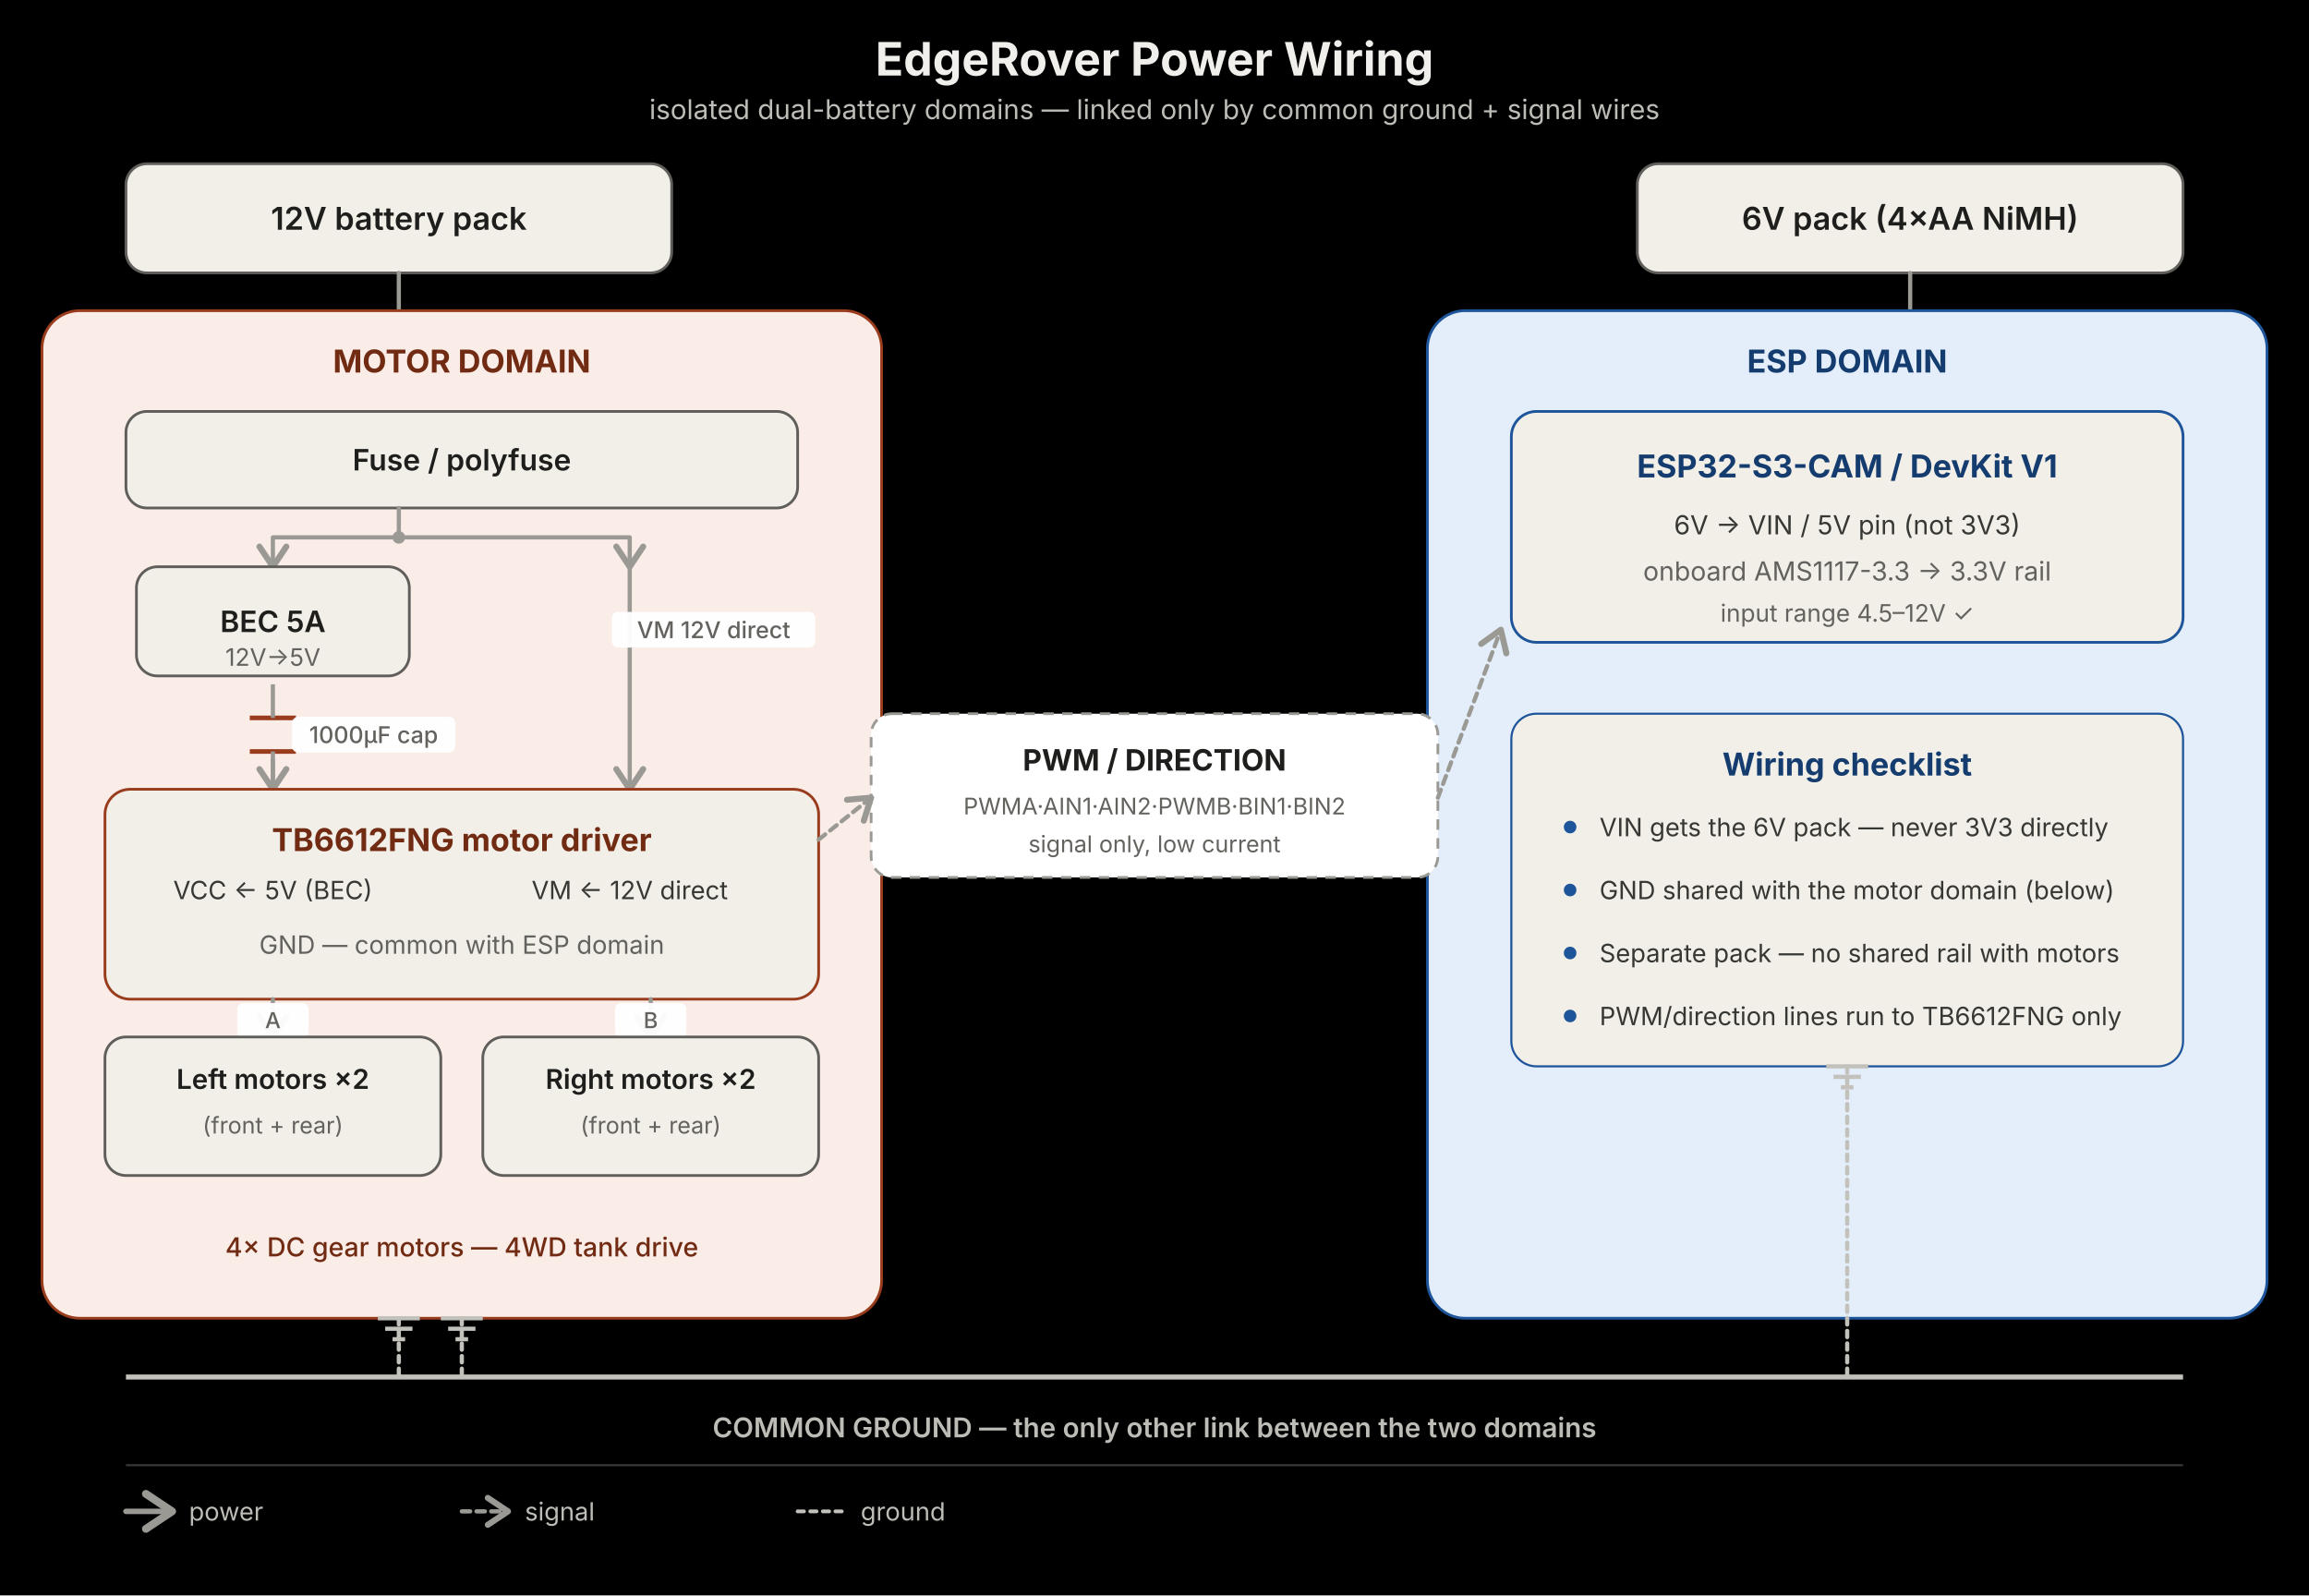
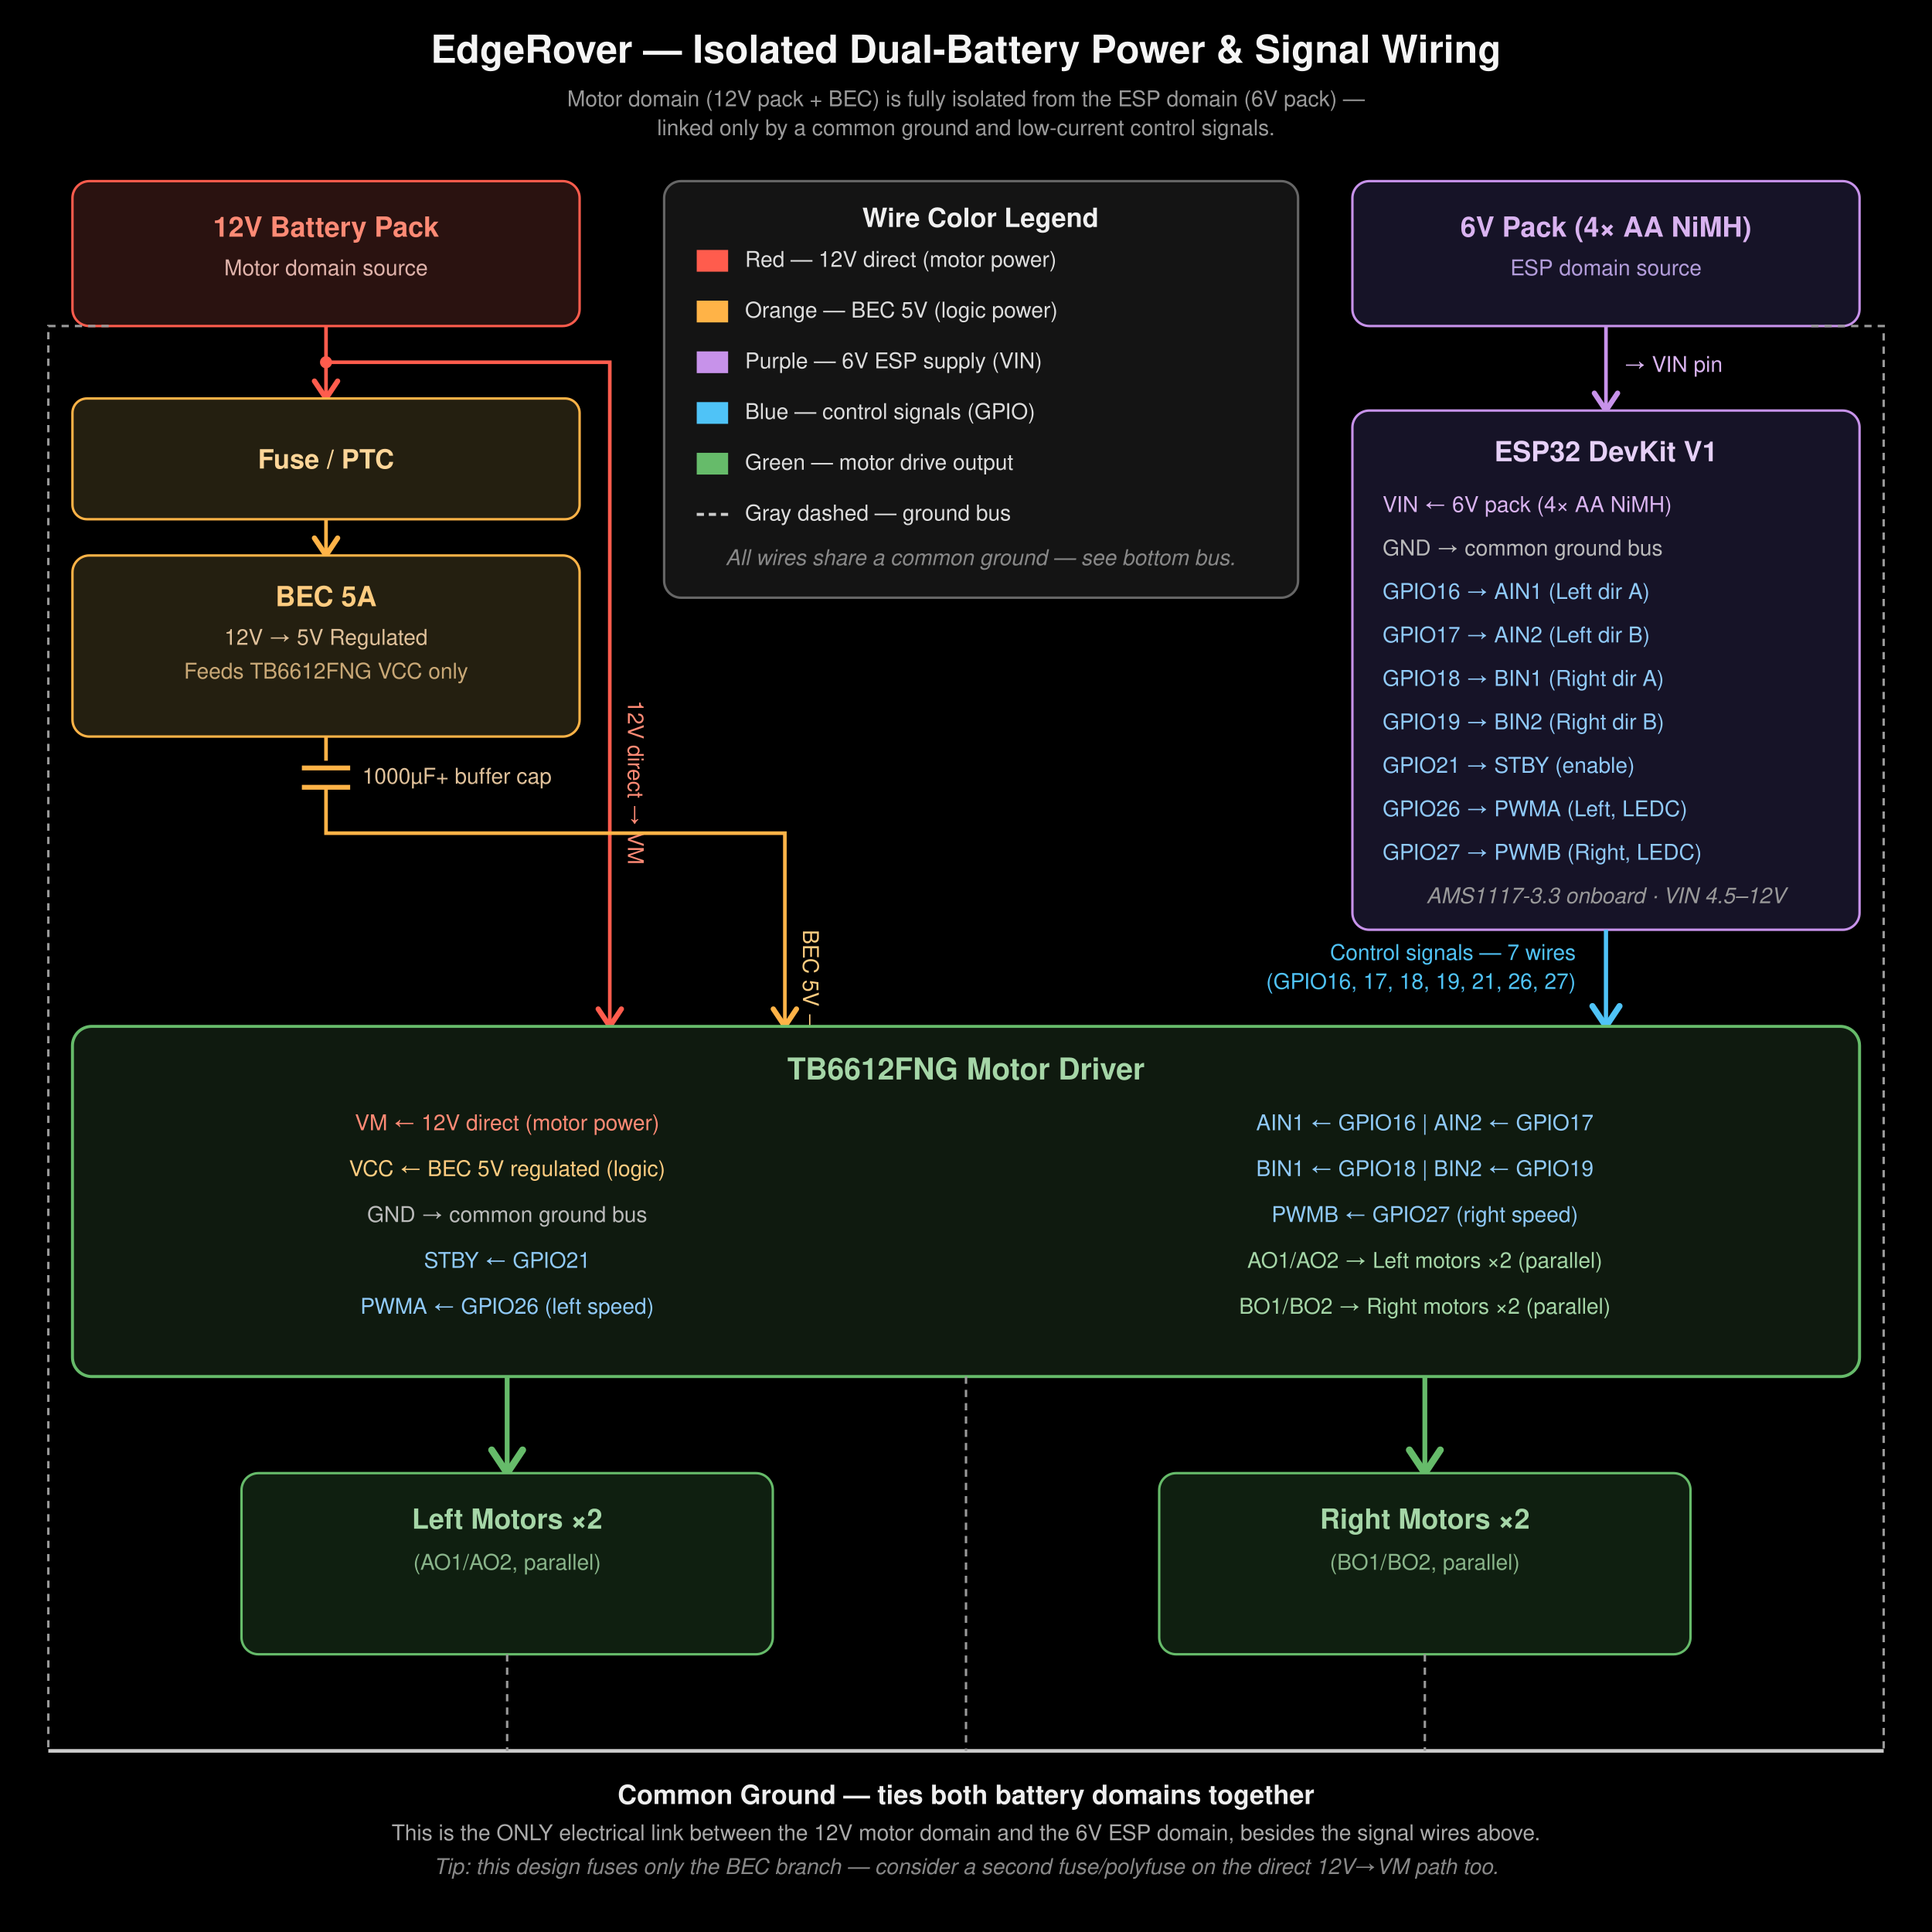
- <svg xmlns="http://www.w3.org/2000/svg" width="100%" viewBox="0 0 1100 760" role="img">
+ <svg xmlns="http://www.w3.org/2000/svg" viewBox="0 0 1600 1600" font-family="'Segoe UI', -apple-system, BlinkMacSystemFont, Helvetica, Arial, sans-serif">
  <defs>
    <marker id="arrow" viewBox="0 0 10 10" refX="8" refY="5" markerWidth="8" markerHeight="8" orient="auto-start-reverse">
      <path d="M2 1L8 5L2 9" fill="none" stroke="context-stroke" stroke-width="1.8" stroke-linecap="round" stroke-linejoin="round" />
    </marker>
  </defs>
-   <rect x="0" y="0" width="1100" height="760" fill="black" />
-   <text x="550.0" y="28" text-anchor="middle" dominant-baseline="central" font-family="anthropic-sans, -apple-system, BlinkMacSystemFont, 'Segoe UI', sans-serif" font-size="22" font-weight="700" fill="rgb(240,239,235)">EdgeRover Power Wiring</text>
-   <text x="550.0" y="52" text-anchor="middle" dominant-baseline="central" font-family="anthropic-sans, -apple-system, BlinkMacSystemFont, 'Segoe UI', sans-serif" font-size="13" font-weight="400" fill="rgb(190,188,182)">isolated dual-battery domains — linked only by common ground + signal wires</text>
-   <rect x="60" y="78" width="260" height="52" rx="10" fill="rgb(241,239,232)" stroke="rgb(95,94,90)" stroke-width="1.3" />
-   <text x="190" y="104" text-anchor="middle" dominant-baseline="central" font-family="anthropic-sans, -apple-system, BlinkMacSystemFont, 'Segoe UI', sans-serif" font-size="15" font-weight="600" fill="rgb(30,30,28)">12V battery pack</text>
-   <rect x="780" y="78" width="260" height="52" rx="10" fill="rgb(241,239,232)" stroke="rgb(95,94,90)" stroke-width="1.3" />
-   <text x="910" y="104" text-anchor="middle" dominant-baseline="central" font-family="anthropic-sans, -apple-system, BlinkMacSystemFont, 'Segoe UI', sans-serif" font-size="15" font-weight="600" fill="rgb(30,30,28)">6V pack (4×AA NiMH)</text>
-   <path d="M190,130 L190,164" stroke="rgb(155,153,147)" stroke-width="2" marker-end="url(#arrow)" fill="none" stroke-linecap="round" stroke-linejoin="round" />
-   <path d="M910,130 L910,164" stroke="rgb(155,153,147)" stroke-width="2" marker-end="url(#arrow)" fill="none" stroke-linecap="round" stroke-linejoin="round" />
-   <rect x="20" y="148" width="400" height="480" rx="18" fill="rgb(250,236,231)" stroke="rgb(153,60,29)" stroke-width="1.3" />
-   <text x="220" y="172" text-anchor="middle" dominant-baseline="central" font-family="anthropic-sans, -apple-system, BlinkMacSystemFont, 'Segoe UI', sans-serif" font-size="15" font-weight="700" fill="rgb(113,43,19)">MOTOR DOMAIN</text>
-   <rect x="680" y="148" width="400" height="480" rx="18" fill="rgb(227,238,250)" stroke="rgb(30,84,153)" stroke-width="1.3" />
-   <text x="880" y="172" text-anchor="middle" dominant-baseline="central" font-family="anthropic-sans, -apple-system, BlinkMacSystemFont, 'Segoe UI', sans-serif" font-size="15" font-weight="700" fill="rgb(20,60,110)">ESP DOMAIN</text>
-   <rect x="60" y="196" width="320" height="46" rx="10" fill="rgb(241,239,232)" stroke="rgb(95,94,90)" stroke-width="1.3" />
-   <text x="220" y="219" text-anchor="middle" dominant-baseline="central" font-family="anthropic-sans, -apple-system, BlinkMacSystemFont, 'Segoe UI', sans-serif" font-size="14" font-weight="600" fill="rgb(30,30,28)">Fuse / polyfuse</text>
-   <path d="M190,242 L190,256" stroke="rgb(155,153,147)" stroke-width="2" fill="none" stroke-linecap="round" stroke-linejoin="round" />
-   <circle cx="190" cy="256" r="3" fill="rgb(155,153,147)" />
-   <path d="M190,256 L130,256 L130,270" stroke="rgb(155,153,147)" stroke-width="2" marker-end="url(#arrow)" fill="none" stroke-linecap="round" stroke-linejoin="round" />
-   <path d="M190,256 L300,256 L300,270" stroke="rgb(155,153,147)" stroke-width="2" marker-end="url(#arrow)" fill="none" stroke-linecap="round" stroke-linejoin="round" />
-   <rect x="65" y="270" width="130" height="52" rx="10" fill="rgb(241,239,232)" stroke="rgb(95,94,90)" stroke-width="1.3" />
-   <text x="130" y="296" text-anchor="middle" dominant-baseline="central" font-family="anthropic-sans, -apple-system, BlinkMacSystemFont, 'Segoe UI', sans-serif" font-size="14" font-weight="600" fill="rgb(30,30,28)">BEC 5A</text>
-   <text x="130" y="313" text-anchor="middle" dominant-baseline="central" font-family="anthropic-sans, -apple-system, BlinkMacSystemFont, 'Segoe UI', sans-serif" font-size="11.5" font-weight="400" fill="rgb(100,98,94)">12V→5V</text>
-   <line x1="119" y1="342" x2="141" y2="342" stroke="rgb(153,60,29)" stroke-width="2.2" />
-   <line x1="119" y1="358" x2="141" y2="358" stroke="rgb(153,60,29)" stroke-width="2.2" />
-   <line x1="130" y1="326" x2="130" y2="342" stroke="rgb(155,153,147)" stroke-width="2" />
-   <line x1="130" y1="358" x2="130" y2="374" stroke="rgb(155,153,147)" stroke-width="2" />
-   <rect x="139.1" y="341.5" width="77.8" height="17.0" rx="3" fill="white" opacity="0.95" />
-   <text x="178" y="350" text-anchor="middle" dominant-baseline="central" font-family="anthropic-sans, -apple-system, BlinkMacSystemFont, 'Segoe UI', sans-serif" font-size="11" font-weight="500" fill="rgb(100,98,94)">1000µF cap</text>
-   <path d="M130,362 L130,376" stroke="rgb(155,153,147)" stroke-width="2" marker-end="url(#arrow)" fill="none" stroke-linecap="round" stroke-linejoin="round" />
-   <path d="M300,270 L300,376" stroke="rgb(155,153,147)" stroke-width="2" marker-end="url(#arrow)" fill="none" stroke-linecap="round" stroke-linejoin="round" />
-   <rect x="291.5" y="291.5" width="96.9" height="17.0" rx="3" fill="white" opacity="0.95" />
-   <text x="340" y="300" text-anchor="middle" dominant-baseline="central" font-family="anthropic-sans, -apple-system, BlinkMacSystemFont, 'Segoe UI', sans-serif" font-size="11" font-weight="500" fill="rgb(100,98,94)">VM 12V direct</text>
-   <rect x="50" y="376" width="340" height="100" rx="12" fill="rgb(241,239,232)" stroke="rgb(153,60,29)" stroke-width="1.3" />
-   <text x="220" y="400" text-anchor="middle" dominant-baseline="central" font-family="anthropic-sans, -apple-system, BlinkMacSystemFont, 'Segoe UI', sans-serif" font-size="15" font-weight="700" fill="rgb(113,43,19)">TB6612FNG motor driver</text>
-   <text x="130" y="424" text-anchor="middle" dominant-baseline="central" font-family="anthropic-sans, -apple-system, BlinkMacSystemFont, 'Segoe UI', sans-serif" font-size="12" font-weight="400" fill="rgb(55,55,52)">VCC ← 5V (BEC)</text>
-   <text x="300" y="424" text-anchor="middle" dominant-baseline="central" font-family="anthropic-sans, -apple-system, BlinkMacSystemFont, 'Segoe UI', sans-serif" font-size="12" font-weight="400" fill="rgb(55,55,52)">VM ← 12V direct</text>
-   <text x="220" y="450" text-anchor="middle" dominant-baseline="central" font-family="anthropic-sans, -apple-system, BlinkMacSystemFont, 'Segoe UI', sans-serif" font-size="12" font-weight="400" fill="rgb(100,98,94)">GND — common with ESP domain</text>
-   <path d="M130,476 L130,494" stroke="rgb(155,153,147)" stroke-width="2" marker-end="url(#arrow)" fill="none" stroke-linecap="round" stroke-linejoin="round" />
-   <path d="M310,476 L310,494" stroke="rgb(155,153,147)" stroke-width="2" marker-end="url(#arrow)" fill="none" stroke-linecap="round" stroke-linejoin="round" />
-   <rect x="113.0" y="477.8" width="34.0" height="16.5" rx="3" fill="white" opacity="0.95" />
-   <text x="130" y="486" text-anchor="middle" dominant-baseline="central" font-family="anthropic-sans, -apple-system, BlinkMacSystemFont, 'Segoe UI', sans-serif" font-size="10.5" font-weight="500" fill="rgb(100,98,94)">A</text>
-   <rect x="293.0" y="477.8" width="34.0" height="16.5" rx="3" fill="white" opacity="0.95" />
-   <text x="310" y="486" text-anchor="middle" dominant-baseline="central" font-family="anthropic-sans, -apple-system, BlinkMacSystemFont, 'Segoe UI', sans-serif" font-size="10.5" font-weight="500" fill="rgb(100,98,94)">B</text>
-   <rect x="50" y="494" width="160" height="66" rx="10" fill="rgb(241,239,232)" stroke="rgb(95,94,90)" stroke-width="1.3" />
-   <text x="130" y="514" text-anchor="middle" dominant-baseline="central" font-family="anthropic-sans, -apple-system, BlinkMacSystemFont, 'Segoe UI', sans-serif" font-size="13" font-weight="600" fill="rgb(30,30,28)">Left motors ×2</text>
-   <text x="130" y="536" text-anchor="middle" dominant-baseline="central" font-family="anthropic-sans, -apple-system, BlinkMacSystemFont, 'Segoe UI', sans-serif" font-size="11" font-weight="400" fill="rgb(100,98,94)">(front + rear)</text>
-   <rect x="230" y="494" width="160" height="66" rx="10" fill="rgb(241,239,232)" stroke="rgb(95,94,90)" stroke-width="1.3" />
-   <text x="310" y="514" text-anchor="middle" dominant-baseline="central" font-family="anthropic-sans, -apple-system, BlinkMacSystemFont, 'Segoe UI', sans-serif" font-size="13" font-weight="600" fill="rgb(30,30,28)">Right motors ×2</text>
-   <text x="310" y="536" text-anchor="middle" dominant-baseline="central" font-family="anthropic-sans, -apple-system, BlinkMacSystemFont, 'Segoe UI', sans-serif" font-size="11" font-weight="400" fill="rgb(100,98,94)">(front + rear)</text>
-   <text x="220" y="594" text-anchor="middle" dominant-baseline="central" font-family="anthropic-sans, -apple-system, BlinkMacSystemFont, 'Segoe UI', sans-serif" font-size="12.5" font-weight="500" fill="rgb(113,43,19)">4× DC gear motors — 4WD tank drive</text>
-   <rect x="720" y="196" width="320" height="110" rx="12" fill="rgb(241,239,232)" stroke="rgb(30,84,153)" stroke-width="1.3" />
-   <text x="880" y="222" text-anchor="middle" dominant-baseline="central" font-family="anthropic-sans, -apple-system, BlinkMacSystemFont, 'Segoe UI', sans-serif" font-size="15" font-weight="700" fill="rgb(20,60,110)">ESP32-S3-CAM / DevKit V1</text>
-   <text x="880" y="250" text-anchor="middle" dominant-baseline="central" font-family="anthropic-sans, -apple-system, BlinkMacSystemFont, 'Segoe UI', sans-serif" font-size="12.5" font-weight="400" fill="rgb(55,55,52)">6V → VIN / 5V pin (not 3V3)</text>
-   <text x="880" y="272" text-anchor="middle" dominant-baseline="central" font-family="anthropic-sans, -apple-system, BlinkMacSystemFont, 'Segoe UI', sans-serif" font-size="12.5" font-weight="400" fill="rgb(100,98,94)">onboard AMS1117-3.3 → 3.3V rail</text>
-   <text x="880" y="292" text-anchor="middle" dominant-baseline="central" font-family="anthropic-sans, -apple-system, BlinkMacSystemFont, 'Segoe UI', sans-serif" font-size="11.5" font-weight="400" fill="rgb(100,98,94)">input range 4.5–12V ✓</text>
-   <rect x="415" y="340" width="270" height="78" rx="10" fill="white" stroke="rgb(155,153,147)" stroke-width="1.3" stroke-dasharray="5 4" />
-   <text x="550" y="362" text-anchor="middle" dominant-baseline="central" font-family="anthropic-sans, -apple-system, BlinkMacSystemFont, 'Segoe UI', sans-serif" font-size="14" font-weight="700" fill="rgb(30,30,28)">PWM / DIRECTION</text>
-   <text x="550" y="384" text-anchor="middle" dominant-baseline="central" font-family="anthropic-sans, -apple-system, BlinkMacSystemFont, 'Segoe UI', sans-serif" font-size="11" font-weight="400" fill="rgb(100,98,94)">PWMA·AIN1·AIN2·PWMB·BIN1·BIN2</text>
-   <text x="550" y="402" text-anchor="middle" dominant-baseline="central" font-family="anthropic-sans, -apple-system, BlinkMacSystemFont, 'Segoe UI', sans-serif" font-size="11" font-weight="400" fill="rgb(100,98,94)">signal only, low current</text>
-   <path d="M390,400 L415,380" stroke="rgb(155,153,147)" stroke-width="2" stroke-dasharray="4 3" marker-end="url(#arrow)" fill="none" stroke-linecap="round" stroke-linejoin="round" />
-   <path d="M685,380 L715,300" stroke="rgb(155,153,147)" stroke-width="2" stroke-dasharray="4 3" marker-end="url(#arrow)" fill="none" stroke-linecap="round" stroke-linejoin="round" />
-   <rect x="720" y="340" width="320" height="168" rx="12" fill="rgb(241,239,232)" stroke="rgb(30,84,153)" stroke-width="1" />
-   <text x="880" y="364" text-anchor="middle" dominant-baseline="central" font-family="anthropic-sans, -apple-system, BlinkMacSystemFont, 'Segoe UI', sans-serif" font-size="15" font-weight="700" fill="rgb(20,60,110)">Wiring checklist</text>
-   <circle cx="748" cy="394" r="3" fill="rgb(30,84,153)" />
-   <text x="762" y="394" text-anchor="start" dominant-baseline="central" font-family="anthropic-sans, -apple-system, BlinkMacSystemFont, 'Segoe UI', sans-serif" font-size="12" font-weight="400" fill="rgb(55,55,52)">VIN gets the 6V pack — never 3V3 directly</text>
-   <circle cx="748" cy="424" r="3" fill="rgb(30,84,153)" />
-   <text x="762" y="424" text-anchor="start" dominant-baseline="central" font-family="anthropic-sans, -apple-system, BlinkMacSystemFont, 'Segoe UI', sans-serif" font-size="12" font-weight="400" fill="rgb(55,55,52)">GND shared with the motor domain (below)</text>
-   <circle cx="748" cy="454" r="3" fill="rgb(30,84,153)" />
-   <text x="762" y="454" text-anchor="start" dominant-baseline="central" font-family="anthropic-sans, -apple-system, BlinkMacSystemFont, 'Segoe UI', sans-serif" font-size="12" font-weight="400" fill="rgb(55,55,52)">Separate pack — no shared rail with motors</text>
-   <circle cx="748" cy="484" r="3" fill="rgb(30,84,153)" />
-   <text x="762" y="484" text-anchor="start" dominant-baseline="central" font-family="anthropic-sans, -apple-system, BlinkMacSystemFont, 'Segoe UI', sans-serif" font-size="12" font-weight="400" fill="rgb(55,55,52)">PWM/direction lines run to TB6612FNG only</text>
-   <path d="M190,628 L190,656" stroke="rgb(195,193,187)" stroke-width="2" stroke-dasharray="3 3" fill="none" stroke-linecap="round" stroke-linejoin="round" />
-   <path d="M220,628 L220,656" stroke="rgb(195,193,187)" stroke-width="2" stroke-dasharray="3 3" fill="none" stroke-linecap="round" stroke-linejoin="round" />
-   <path d="M880,508 L880,656" stroke="rgb(195,193,187)" stroke-width="2" stroke-dasharray="3 3" fill="none" stroke-linecap="round" stroke-linejoin="round" />
-   <line x1="180" y1="628" x2="200" y2="628" stroke="rgb(195,193,187)" stroke-width="2" />
-   <line x1="183.5" y1="633" x2="196.5" y2="633" stroke="rgb(195,193,187)" stroke-width="2" />
-   <line x1="187" y1="638" x2="193" y2="638" stroke="rgb(195,193,187)" stroke-width="2" />
-   <line x1="210" y1="628" x2="230" y2="628" stroke="rgb(195,193,187)" stroke-width="2" />
-   <line x1="213.5" y1="633" x2="226.5" y2="633" stroke="rgb(195,193,187)" stroke-width="2" />
-   <line x1="217" y1="638" x2="223" y2="638" stroke="rgb(195,193,187)" stroke-width="2" />
-   <line x1="870" y1="508" x2="890" y2="508" stroke="rgb(195,193,187)" stroke-width="2" />
-   <line x1="873.5" y1="513" x2="886.5" y2="513" stroke="rgb(195,193,187)" stroke-width="2" />
-   <line x1="877" y1="518" x2="883" y2="518" stroke="rgb(195,193,187)" stroke-width="2" />
-   <line x1="60" y1="656" x2="1040" y2="656" stroke="rgb(195,193,187)" stroke-width="2.4" />
-   <text x="550" y="680" text-anchor="middle" dominant-baseline="central" font-family="anthropic-sans, -apple-system, BlinkMacSystemFont, 'Segoe UI', sans-serif" font-size="13" font-weight="600" fill="rgb(190,188,182)">COMMON GROUND — the only other link between the two domains</text>
-   <line x1="60" y1="698" x2="1040" y2="698" stroke="rgb(55,55,53)" stroke-width="1" />
-   <path d="M60,720 L82,720" stroke="rgb(155,153,147)" stroke-width="2.6" marker-end="url(#arrow)" fill="none" stroke-linecap="round" stroke-linejoin="round" />
-   <text x="90" y="720" text-anchor="start" dominant-baseline="central" font-family="anthropic-sans, -apple-system, BlinkMacSystemFont, 'Segoe UI', sans-serif" font-size="12" font-weight="400" fill="rgb(190,188,182)">power</text>
-   <path d="M220,720 L242,720" stroke="rgb(155,153,147)" stroke-width="2" stroke-dasharray="4 3" marker-end="url(#arrow)" fill="none" stroke-linecap="round" stroke-linejoin="round" />
-   <text x="250" y="720" text-anchor="start" dominant-baseline="central" font-family="anthropic-sans, -apple-system, BlinkMacSystemFont, 'Segoe UI', sans-serif" font-size="12" font-weight="400" fill="rgb(190,188,182)">signal</text>
-   <path d="M380,720 L402,720" stroke="rgb(195,193,187)" stroke-width="1.8" stroke-dasharray="3 3" fill="none" stroke-linecap="round" stroke-linejoin="round" />
-   <text x="410" y="720" text-anchor="start" dominant-baseline="central" font-family="anthropic-sans, -apple-system, BlinkMacSystemFont, 'Segoe UI', sans-serif" font-size="12" font-weight="400" fill="rgb(190,188,182)">ground</text>
+   <rect x="0" y="0" width="1600" height="1600" fill="#000000" />
+   <text x="800" y="52" text-anchor="middle" font-size="32" font-weight="800" fill="#f5f5f5">EdgeRover — Isolated Dual-Battery Power &amp; Signal Wiring</text>
+   <text x="800" y="88" text-anchor="middle" font-size="18" fill="#9a9a9a">Motor domain (12V pack + BEC) is fully isolated from the ESP domain (6V pack) —</text>
+   <text x="800" y="112" text-anchor="middle" font-size="18" fill="#9a9a9a">linked only by a common ground and low-current control signals.</text>
+   <rect x="60" y="150" width="420" height="120" rx="14" fill="#2a1210" stroke="#ff5c4d" stroke-width="2" />
+   <text x="270" y="196" text-anchor="middle" font-size="23" font-weight="700" fill="#ff8a75">12V Battery Pack</text>
+   <text x="270" y="228" text-anchor="middle" font-size="18" fill="#e0b3ab">Motor domain source</text>
+   <rect x="550" y="150" width="525" height="345" rx="14" fill="#141414" stroke="#666666" stroke-width="2" />
+   <text x="812" y="188" text-anchor="middle" font-size="22" font-weight="700" fill="#f0f0f0">Wire Color Legend</text>
+   <rect x="577" y="207" width="26" height="18" fill="#ff5c4d" />
+   <text x="617" y="221" font-size="18" fill="#dddddd">Red — 12V direct (motor power)</text>
+   <rect x="577" y="249" width="26" height="18" fill="#ffb347" />
+   <text x="617" y="263" font-size="18" fill="#dddddd">Orange — BEC 5V (logic power)</text>
+   <rect x="577" y="291" width="26" height="18" fill="#c792ea" />
+   <text x="617" y="305" font-size="18" fill="#dddddd">Purple — 6V ESP supply (VIN)</text>
+   <rect x="577" y="333" width="26" height="18" fill="#4fc3f7" />
+   <text x="617" y="347" font-size="18" fill="#dddddd">Blue — control signals (GPIO)</text>
+   <rect x="577" y="375" width="26" height="18" fill="#66bb6a" />
+   <text x="617" y="389" font-size="18" fill="#dddddd">Green — motor drive output</text>
+   <line x1="577" y1="426" x2="603" y2="426" stroke="#cccccc" stroke-width="2.5" stroke-dasharray="6 4" />
+   <text x="617" y="431" font-size="18" fill="#dddddd">Gray dashed — ground bus</text>
+   <text x="812" y="468" text-anchor="middle" font-size="18" fill="#888888" font-style="italic">All wires share a common ground — see bottom bus.</text>
+   <rect x="1120" y="150" width="420" height="120" rx="14" fill="#161327" stroke="#c792ea" stroke-width="2" />
+   <text x="1330" y="196" text-anchor="middle" font-size="23" font-weight="700" fill="#d9b3f0">6V Pack (4× AA NiMH)</text>
+   <text x="1330" y="228" text-anchor="middle" font-size="18" fill="#b39ddb">ESP domain source</text>
+   <line x1="270" y1="270" x2="270" y2="300" stroke="#ff5c4d" stroke-width="3" />
+   <circle cx="270" cy="300" r="5" fill="#ff5c4d" />
+   <line x1="270" y1="300" x2="270" y2="330" stroke="#ff5c4d" stroke-width="3" marker-end="url(#arrow)" />
+   <path d="M270,300 L505,300 L505,850" fill="none" stroke="#ff5c4d" stroke-width="3" marker-end="url(#arrow)" />
+   <text x="520" y="580" font-size="18" fill="#ff8a75" transform="rotate(90 520 580)">12V direct → VM</text>
+   <rect x="60" y="330" width="420" height="100" rx="12" fill="#241f10" stroke="#ffb347" stroke-width="2" />
+   <text x="270" y="388" text-anchor="middle" font-size="22" font-weight="700" fill="#ffd699">Fuse / PTC</text>
+   <line x1="270" y1="430" x2="270" y2="460" stroke="#ffb347" stroke-width="3" marker-end="url(#arrow)" />
+   <rect x="60" y="460" width="420" height="150" rx="14" fill="#241f10" stroke="#ffb347" stroke-width="2" />
+   <text x="270" y="502" text-anchor="middle" font-size="23" font-weight="700" fill="#ffcc80">BEC 5A</text>
+   <text x="270" y="534" text-anchor="middle" font-size="18" fill="#e0c19a">12V → 5V Regulated</text>
+   <text x="270" y="562" text-anchor="middle" font-size="18" fill="#c9a876">Feeds TB6612FNG VCC only</text>
+   <line x1="270" y1="610" x2="270" y2="630" stroke="#ffb347" stroke-width="3" />
+   <line x1="250" y1="636" x2="290" y2="636" stroke="#ffb347" stroke-width="4" />
+   <line x1="250" y1="652" x2="290" y2="652" stroke="#ffb347" stroke-width="4" />
+   <text x="300" y="649" font-size="18" fill="#e0c19a">1000µF+ buffer cap</text>
+   <path d="M270,652 L270,690 L650,690 L650,850" fill="none" stroke="#ffb347" stroke-width="3" marker-end="url(#arrow)" />
+   <text x="665" y="770" font-size="18" fill="#ffcc80" transform="rotate(90 665 770)">BEC 5V → VCC</text>
+   <line x1="1330" y1="270" x2="1330" y2="340" stroke="#c792ea" stroke-width="3" marker-end="url(#arrow)" />
+   <text x="1345" y="308" font-size="18" fill="#d9b3f0">→ VIN pin</text>
+   <rect x="1120" y="340" width="420" height="430" rx="14" fill="#161327" stroke="#c792ea" stroke-width="2" />
+   <text x="1330" y="382" text-anchor="middle" font-size="23" font-weight="700" fill="#e6d0f7">ESP32 DevKit V1</text>
+   <text x="1145" y="424" font-size="18" fill="#d9b3f0">VIN ← 6V pack (4× AA NiMH)</text>
+   <text x="1145" y="460" font-size="18" fill="#bbbbbb">GND → common ground bus</text>
+   <text x="1145" y="496" font-size="18" fill="#90caf9">GPIO16 → AIN1 (Left dir A)</text>
+   <text x="1145" y="532" font-size="18" fill="#90caf9">GPIO17 → AIN2 (Left dir B)</text>
+   <text x="1145" y="568" font-size="18" fill="#90caf9">GPIO18 → BIN1 (Right dir A)</text>
+   <text x="1145" y="604" font-size="18" fill="#90caf9">GPIO19 → BIN2 (Right dir B)</text>
+   <text x="1145" y="640" font-size="18" fill="#90caf9">GPIO21 → STBY (enable)</text>
+   <text x="1145" y="676" font-size="18" fill="#90caf9">GPIO26 → PWMA (Left, LEDC)</text>
+   <text x="1145" y="712" font-size="18" fill="#90caf9">GPIO27 → PWMB (Right, LEDC)</text>
+   <text x="1330" y="748" text-anchor="middle" font-size="18" fill="#999999" font-style="italic">AMS1117-3.3 onboard · VIN 4.5–12V</text>
+   <path d="M1330,770 L1330,850" fill="none" stroke="#4fc3f7" stroke-width="3.5" marker-end="url(#arrow)" />
+   <text x="1305" y="795" text-anchor="end" font-size="18" fill="#4fc3f7">Control signals — 7 wires</text>
+   <text x="1305" y="819" text-anchor="end" font-size="18" fill="#4fc3f7">(GPIO16, 17, 18, 19, 21, 26, 27)</text>
+   <rect x="60" y="850" width="1480" height="290" rx="16" fill="#0f1a0f" stroke="#66bb6a" stroke-width="2.5" />
+   <text x="800" y="894" text-anchor="middle" font-size="25" font-weight="800" fill="#a5d6a7">TB6612FNG Motor Driver</text>
+   <text x="420" y="936" text-anchor="middle" font-size="18" fill="#ff8a75">VM ← 12V direct (motor power)</text>
+   <text x="420" y="974" text-anchor="middle" font-size="18" fill="#ffcc80">VCC ← BEC 5V regulated (logic)</text>
+   <text x="420" y="1012" text-anchor="middle" font-size="18" fill="#bbbbbb">GND → common ground bus</text>
+   <text x="420" y="1050" text-anchor="middle" font-size="18" fill="#90caf9">STBY ← GPIO21</text>
+   <text x="420" y="1088" text-anchor="middle" font-size="18" fill="#90caf9">PWMA ← GPIO26 (left speed)</text>
+   <text x="1180" y="936" text-anchor="middle" font-size="18" fill="#90caf9">AIN1 ← GPIO16   |   AIN2 ← GPIO17</text>
+   <text x="1180" y="974" text-anchor="middle" font-size="18" fill="#90caf9">BIN1 ← GPIO18   |   BIN2 ← GPIO19</text>
+   <text x="1180" y="1012" text-anchor="middle" font-size="18" fill="#90caf9">PWMB ← GPIO27 (right speed)</text>
+   <text x="1180" y="1050" text-anchor="middle" font-size="18" fill="#a5d6a7">AO1/AO2 → Left motors ×2 (parallel)</text>
+   <text x="1180" y="1088" text-anchor="middle" font-size="18" fill="#a5d6a7">BO1/BO2 → Right motors ×2 (parallel)</text>
+   <line x1="420" y1="1140" x2="420" y2="1220" stroke="#66bb6a" stroke-width="4" marker-end="url(#arrow)" />
+   <line x1="1180" y1="1140" x2="1180" y2="1220" stroke="#66bb6a" stroke-width="4" marker-end="url(#arrow)" />
+   <rect x="200" y="1220" width="440" height="150" rx="14" fill="#0f1f10" stroke="#66bb6a" stroke-width="2" />
+   <text x="420" y="1266" text-anchor="middle" font-size="23" font-weight="700" fill="#a5d6a7">Left Motors ×2</text>
+   <text x="420" y="1300" text-anchor="middle" font-size="18" fill="#89b58a">(AO1/AO2, parallel)</text>
+   <rect x="960" y="1220" width="440" height="150" rx="14" fill="#0f1f10" stroke="#66bb6a" stroke-width="2" />
+   <text x="1180" y="1266" text-anchor="middle" font-size="23" font-weight="700" fill="#a5d6a7">Right Motors ×2</text>
+   <text x="1180" y="1300" text-anchor="middle" font-size="18" fill="#89b58a">(BO1/BO2, parallel)</text>
+   <line x1="40" y1="1450" x2="1560" y2="1450" stroke="#cccccc" stroke-width="3" />
+   <path d="M90,270 L40,270 L40,1450" fill="none" stroke="#999999" stroke-width="2" stroke-dasharray="6 5" />
+   <path d="M1500,270 L1560,270 L1560,1450" fill="none" stroke="#999999" stroke-width="2" stroke-dasharray="6 5" />
+   <line x1="800" y1="1140" x2="800" y2="1450" stroke="#999999" stroke-width="2" stroke-dasharray="6 5" />
+   <line x1="420" y1="1370" x2="420" y2="1450" stroke="#999999" stroke-width="2" stroke-dasharray="6 5" />
+   <line x1="1180" y1="1370" x2="1180" y2="1450" stroke="#999999" stroke-width="2" stroke-dasharray="6 5" />
+   <text x="800" y="1494" text-anchor="middle" font-size="22" font-weight="700" fill="#eeeeee">Common Ground — ties both battery domains together</text>
+   <text x="800" y="1524" text-anchor="middle" font-size="18" fill="#aaaaaa">This is the ONLY electrical link between the 12V motor domain and the 6V ESP domain, besides the signal wires above.</text>
+   <text x="800" y="1552" text-anchor="middle" font-size="18" fill="#888888" font-style="italic">Tip: this design fuses only the BEC branch — consider a second fuse/polyfuse on the direct 12V→VM path too.</text>
</svg>
